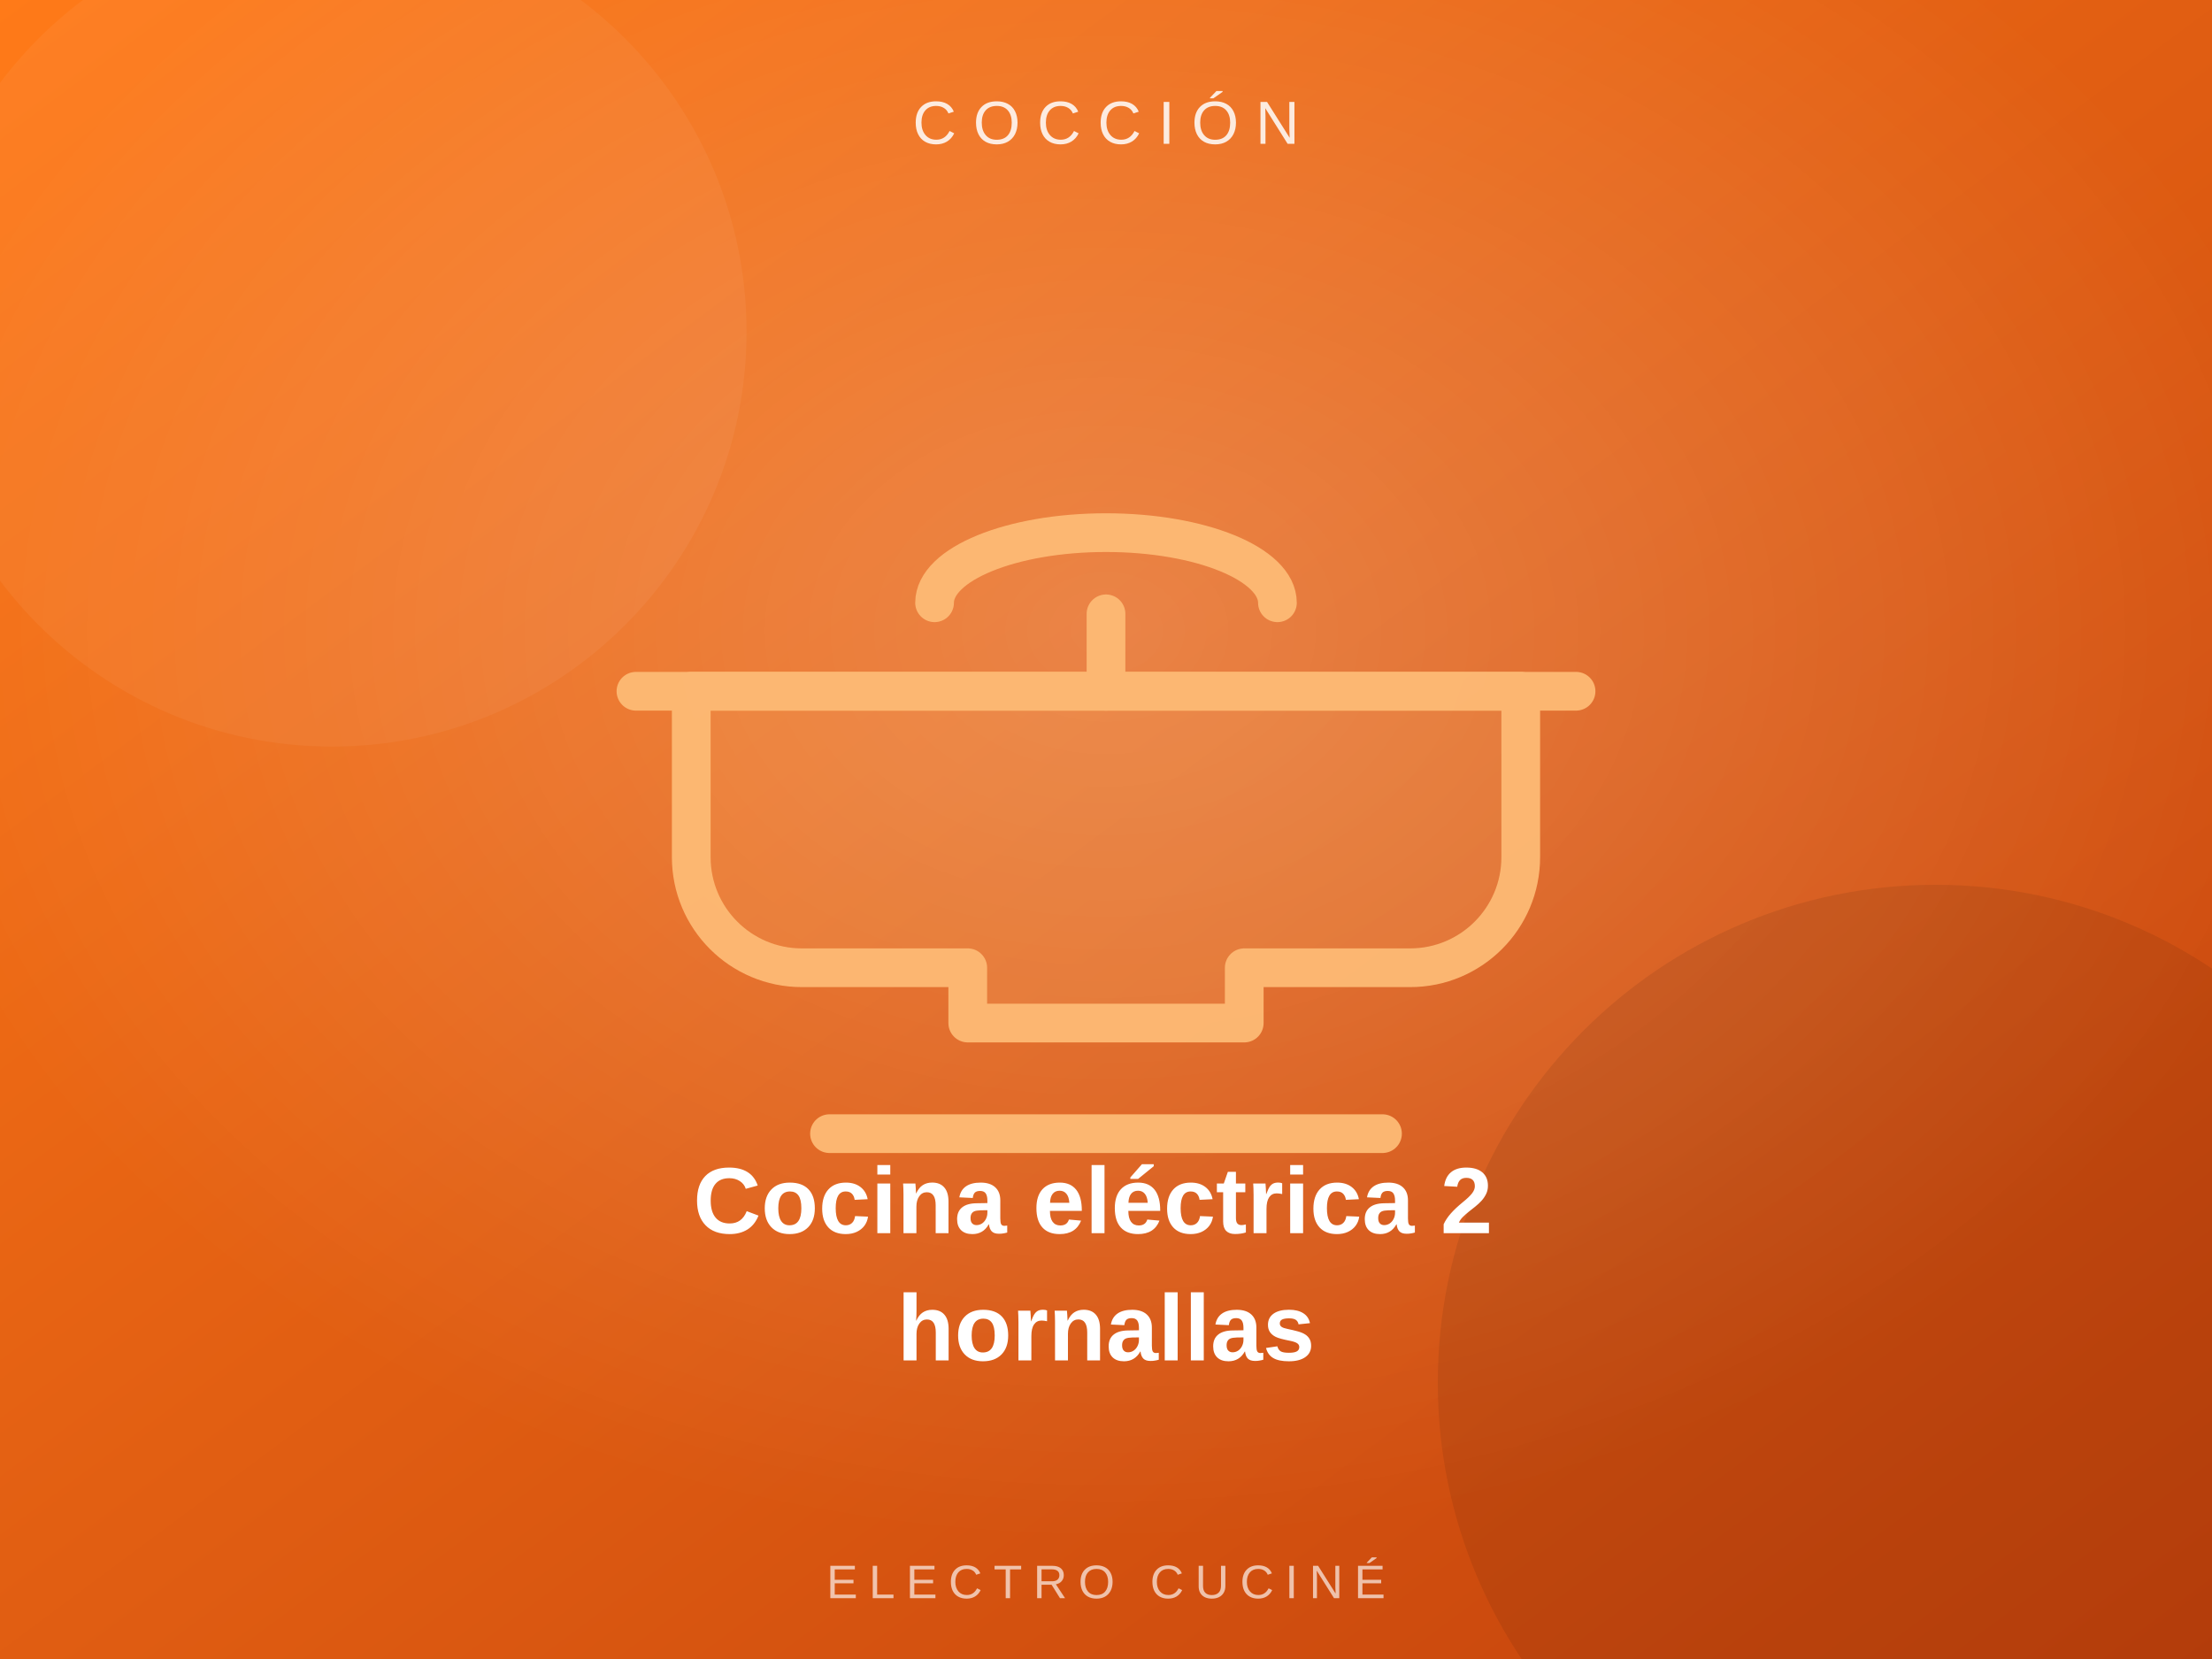
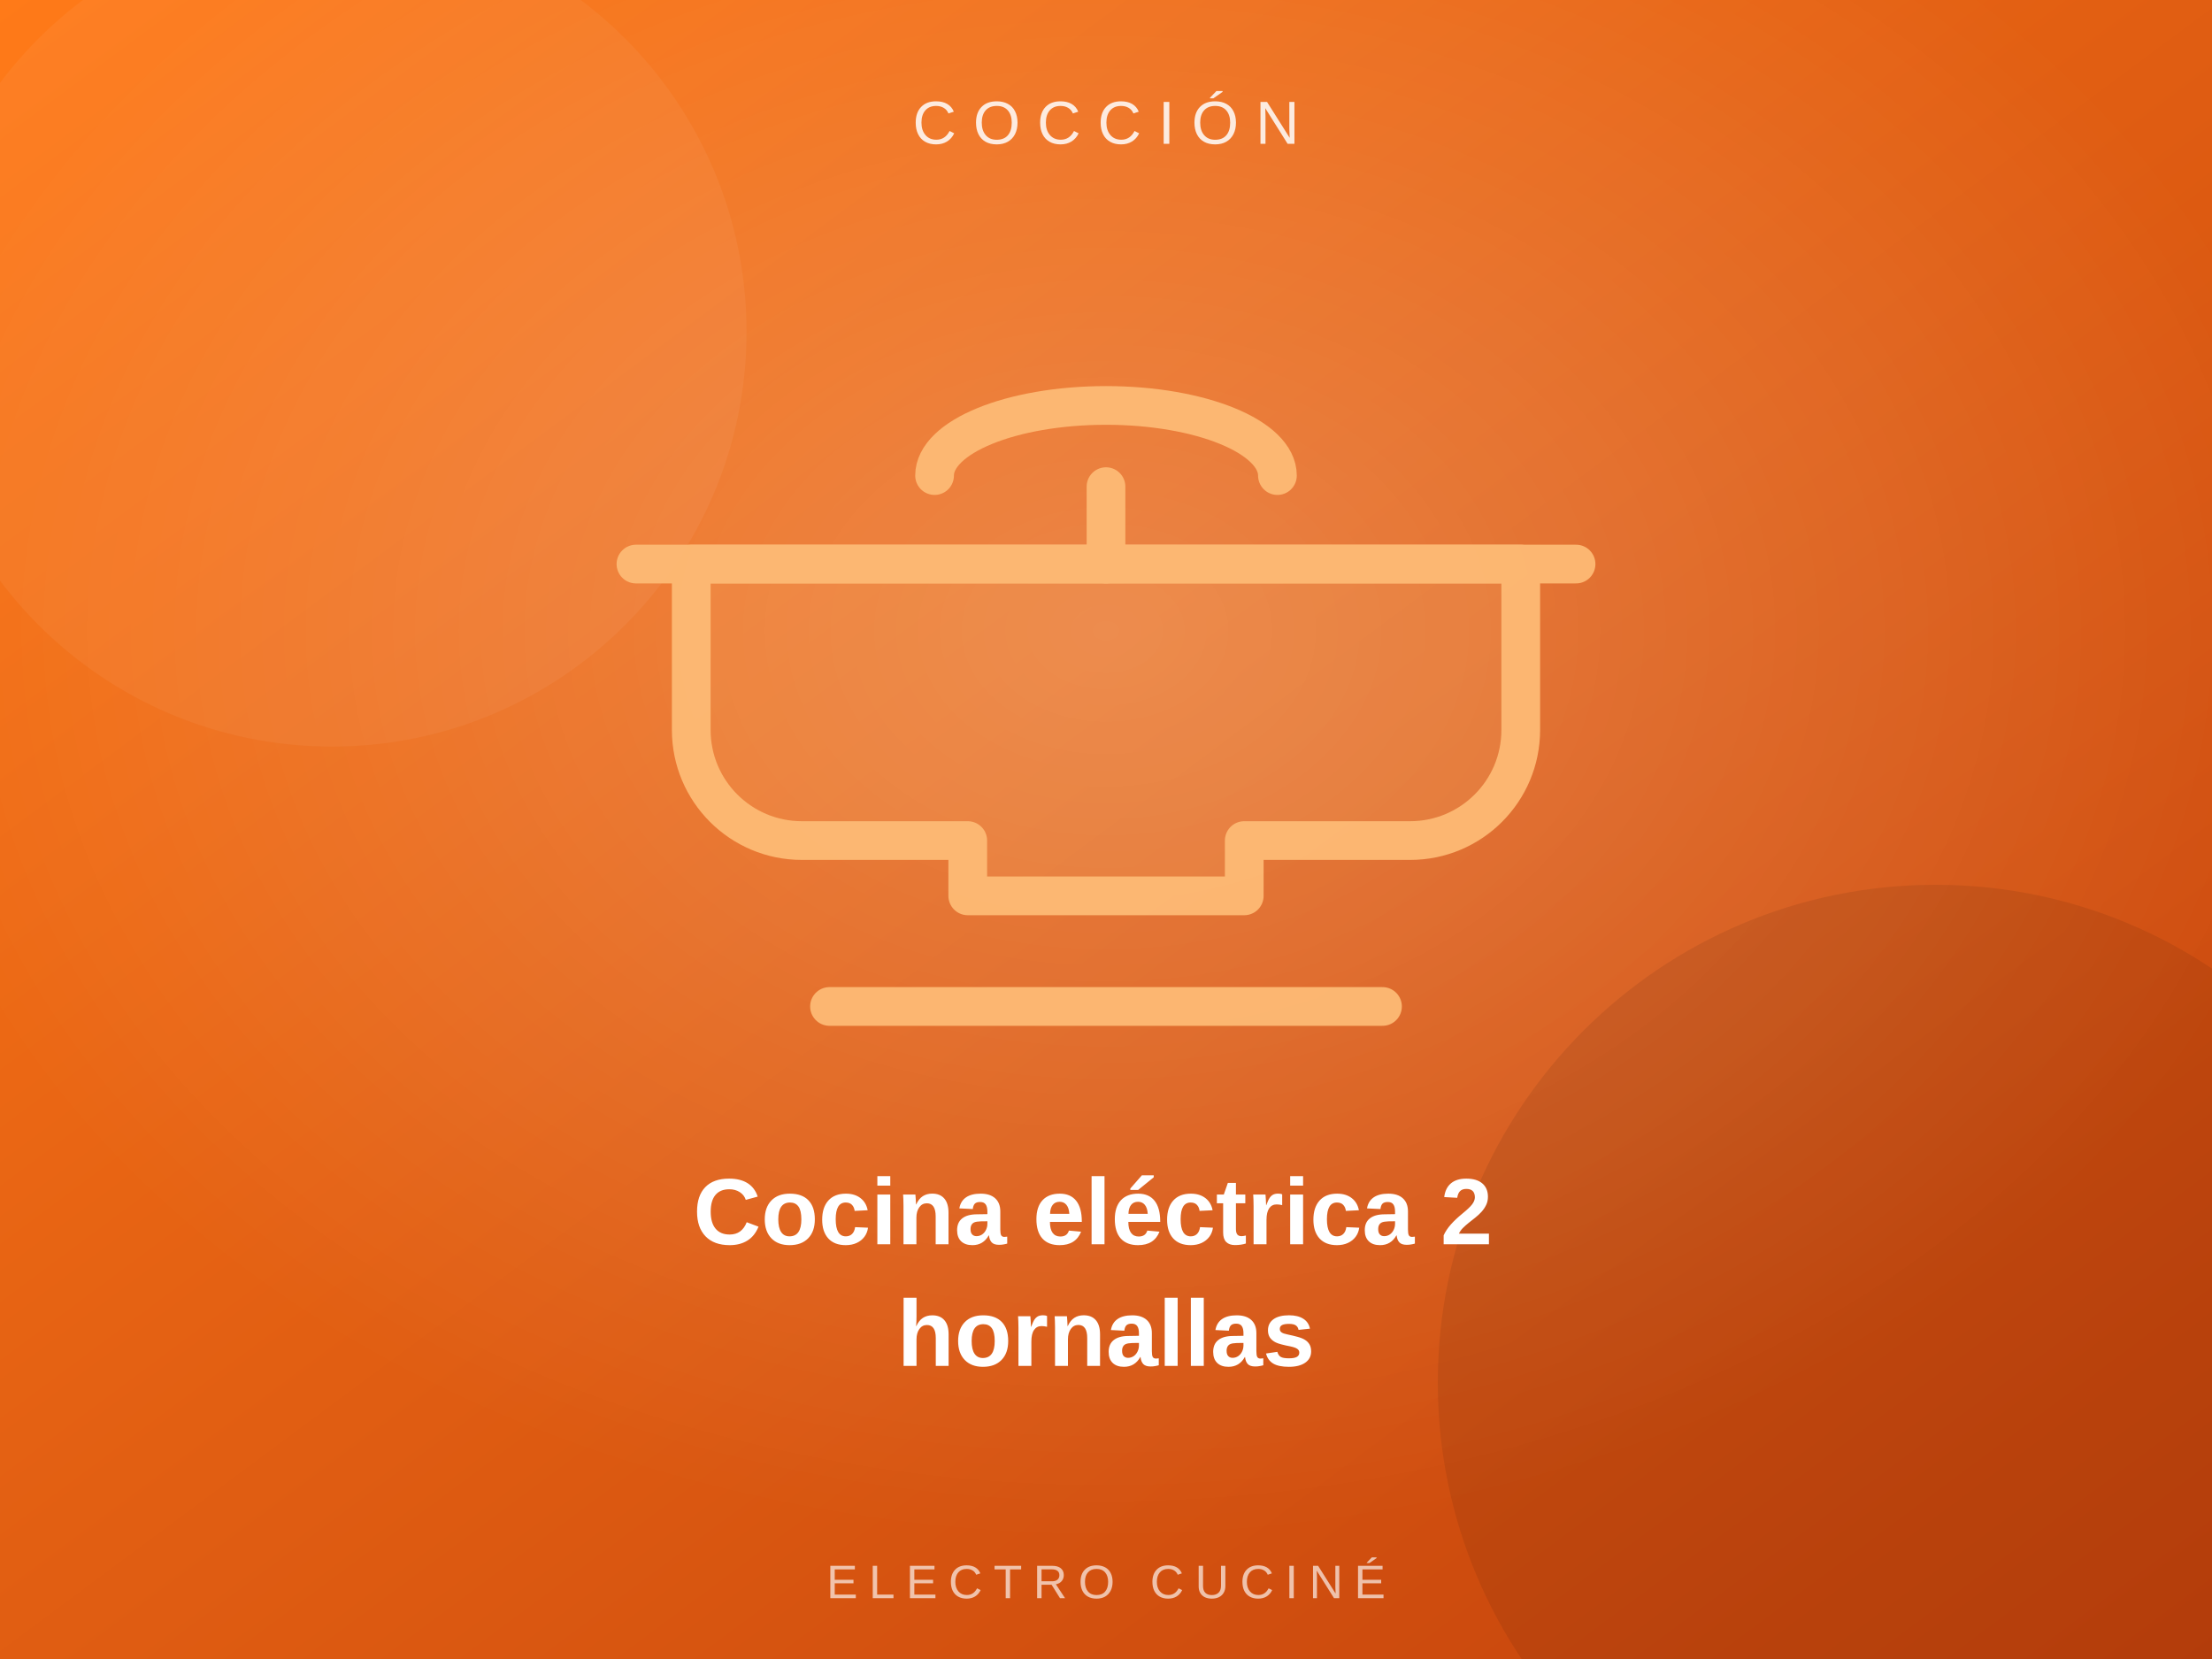
<svg xmlns="http://www.w3.org/2000/svg" viewBox="0 0 800 600" role="img" aria-label="Cocina eléctrica 2 hornallas">
  <defs>
    <linearGradient id="fondo" x1="0" y1="0" x2="1" y2="1">
      <stop offset="0" stop-color="#ff7a18" />
      <stop offset="1" stop-color="#c2410c" />
    </linearGradient>
    <radialGradient id="halo" cx="0.5" cy="0.38" r="0.55">
      <stop offset="0" stop-color="#ffffff" stop-opacity="0.22" />
      <stop offset="1" stop-color="#ffffff" stop-opacity="0" />
    </radialGradient>
  </defs>
  <rect width="800" height="600" fill="url(#fondo)" />
  <rect width="800" height="600" fill="url(#halo)" />
  <circle cx="120" cy="120" r="150" fill="#ffffff" fill-opacity="0.05" />
  <circle cx="700" cy="500" r="180" fill="#000000" fill-opacity="0.08" />
  <text x="400" y="52" text-anchor="middle" font-family="Arial, Helvetica, sans-serif" font-size="22" letter-spacing="6" fill="#ffffff" fill-opacity="0.85">COCCIÓN</text>
-   <g stroke="#fdba74" stroke-width="14" stroke-linecap="round" stroke-linejoin="round" fill="none" opacity="0.95">
+   <g transform="translate(0, -46)" stroke="#fdba74" stroke-width="14" stroke-linecap="round" stroke-linejoin="round" fill="none" opacity="0.95">
    <path d="M250 250 h300 v60 a40 40 0 0 1 -40 40 h-60 v20 h-100 v-20 h-60 a40 40 0 0 1 -40 -40 z" fill="#fdba74" fill-opacity="0.18" />
    <path d="M230 250 h340" />
    <path d="M400 250 v-28" />
    <path d="M338 218 a44 18 0 0 1 124 0" />
    <path d="M300 410 h200" />
  </g>
  <text text-anchor="middle" font-family="Arial, Helvetica, sans-serif" font-weight="700" font-size="34" fill="#ffffff">
-     <tspan x="400" y="446">Cocina eléctrica 2</tspan>
-     <tspan x="400" y="492">hornallas</tspan>
+     <tspan x="400" y="450">Cocina eléctrica 2</tspan>
+     <tspan x="400" y="494">hornallas</tspan>
  </text>
  <text x="400" y="578" text-anchor="middle" font-family="Arial, Helvetica, sans-serif" font-size="17" letter-spacing="4" fill="#ffffff" fill-opacity="0.65">ELECTRO CUCINÉ</text>
</svg>
